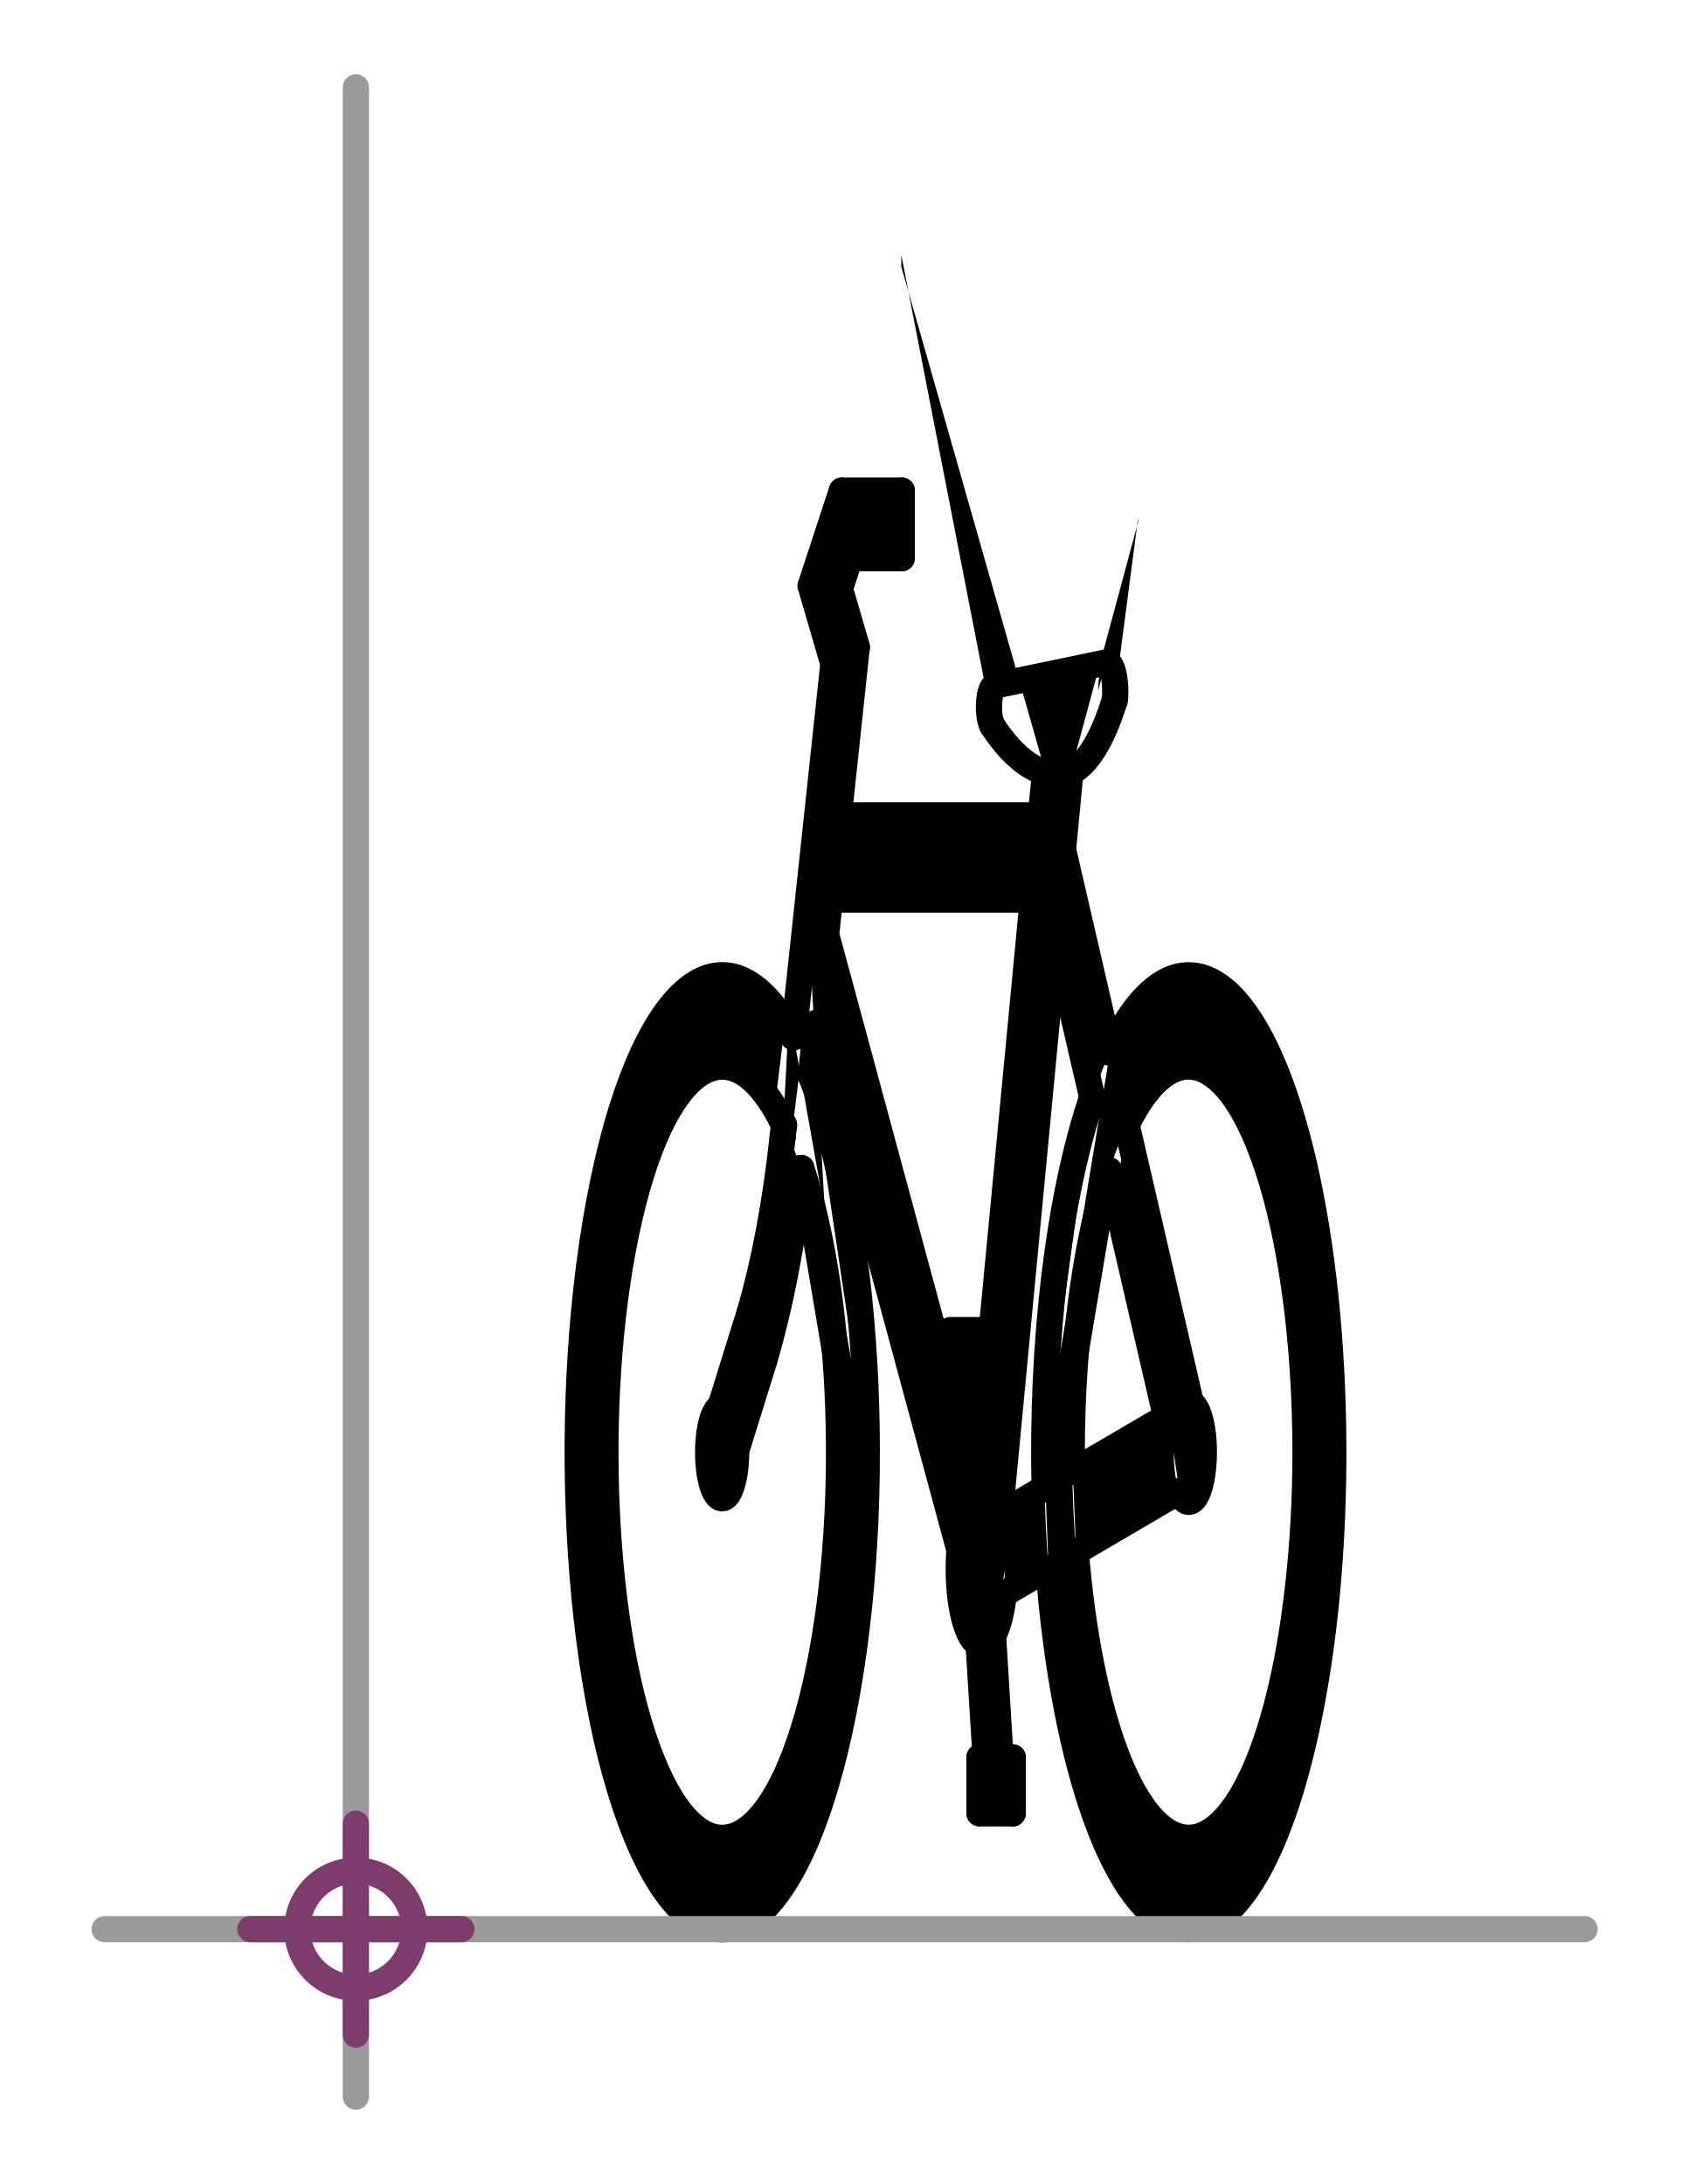
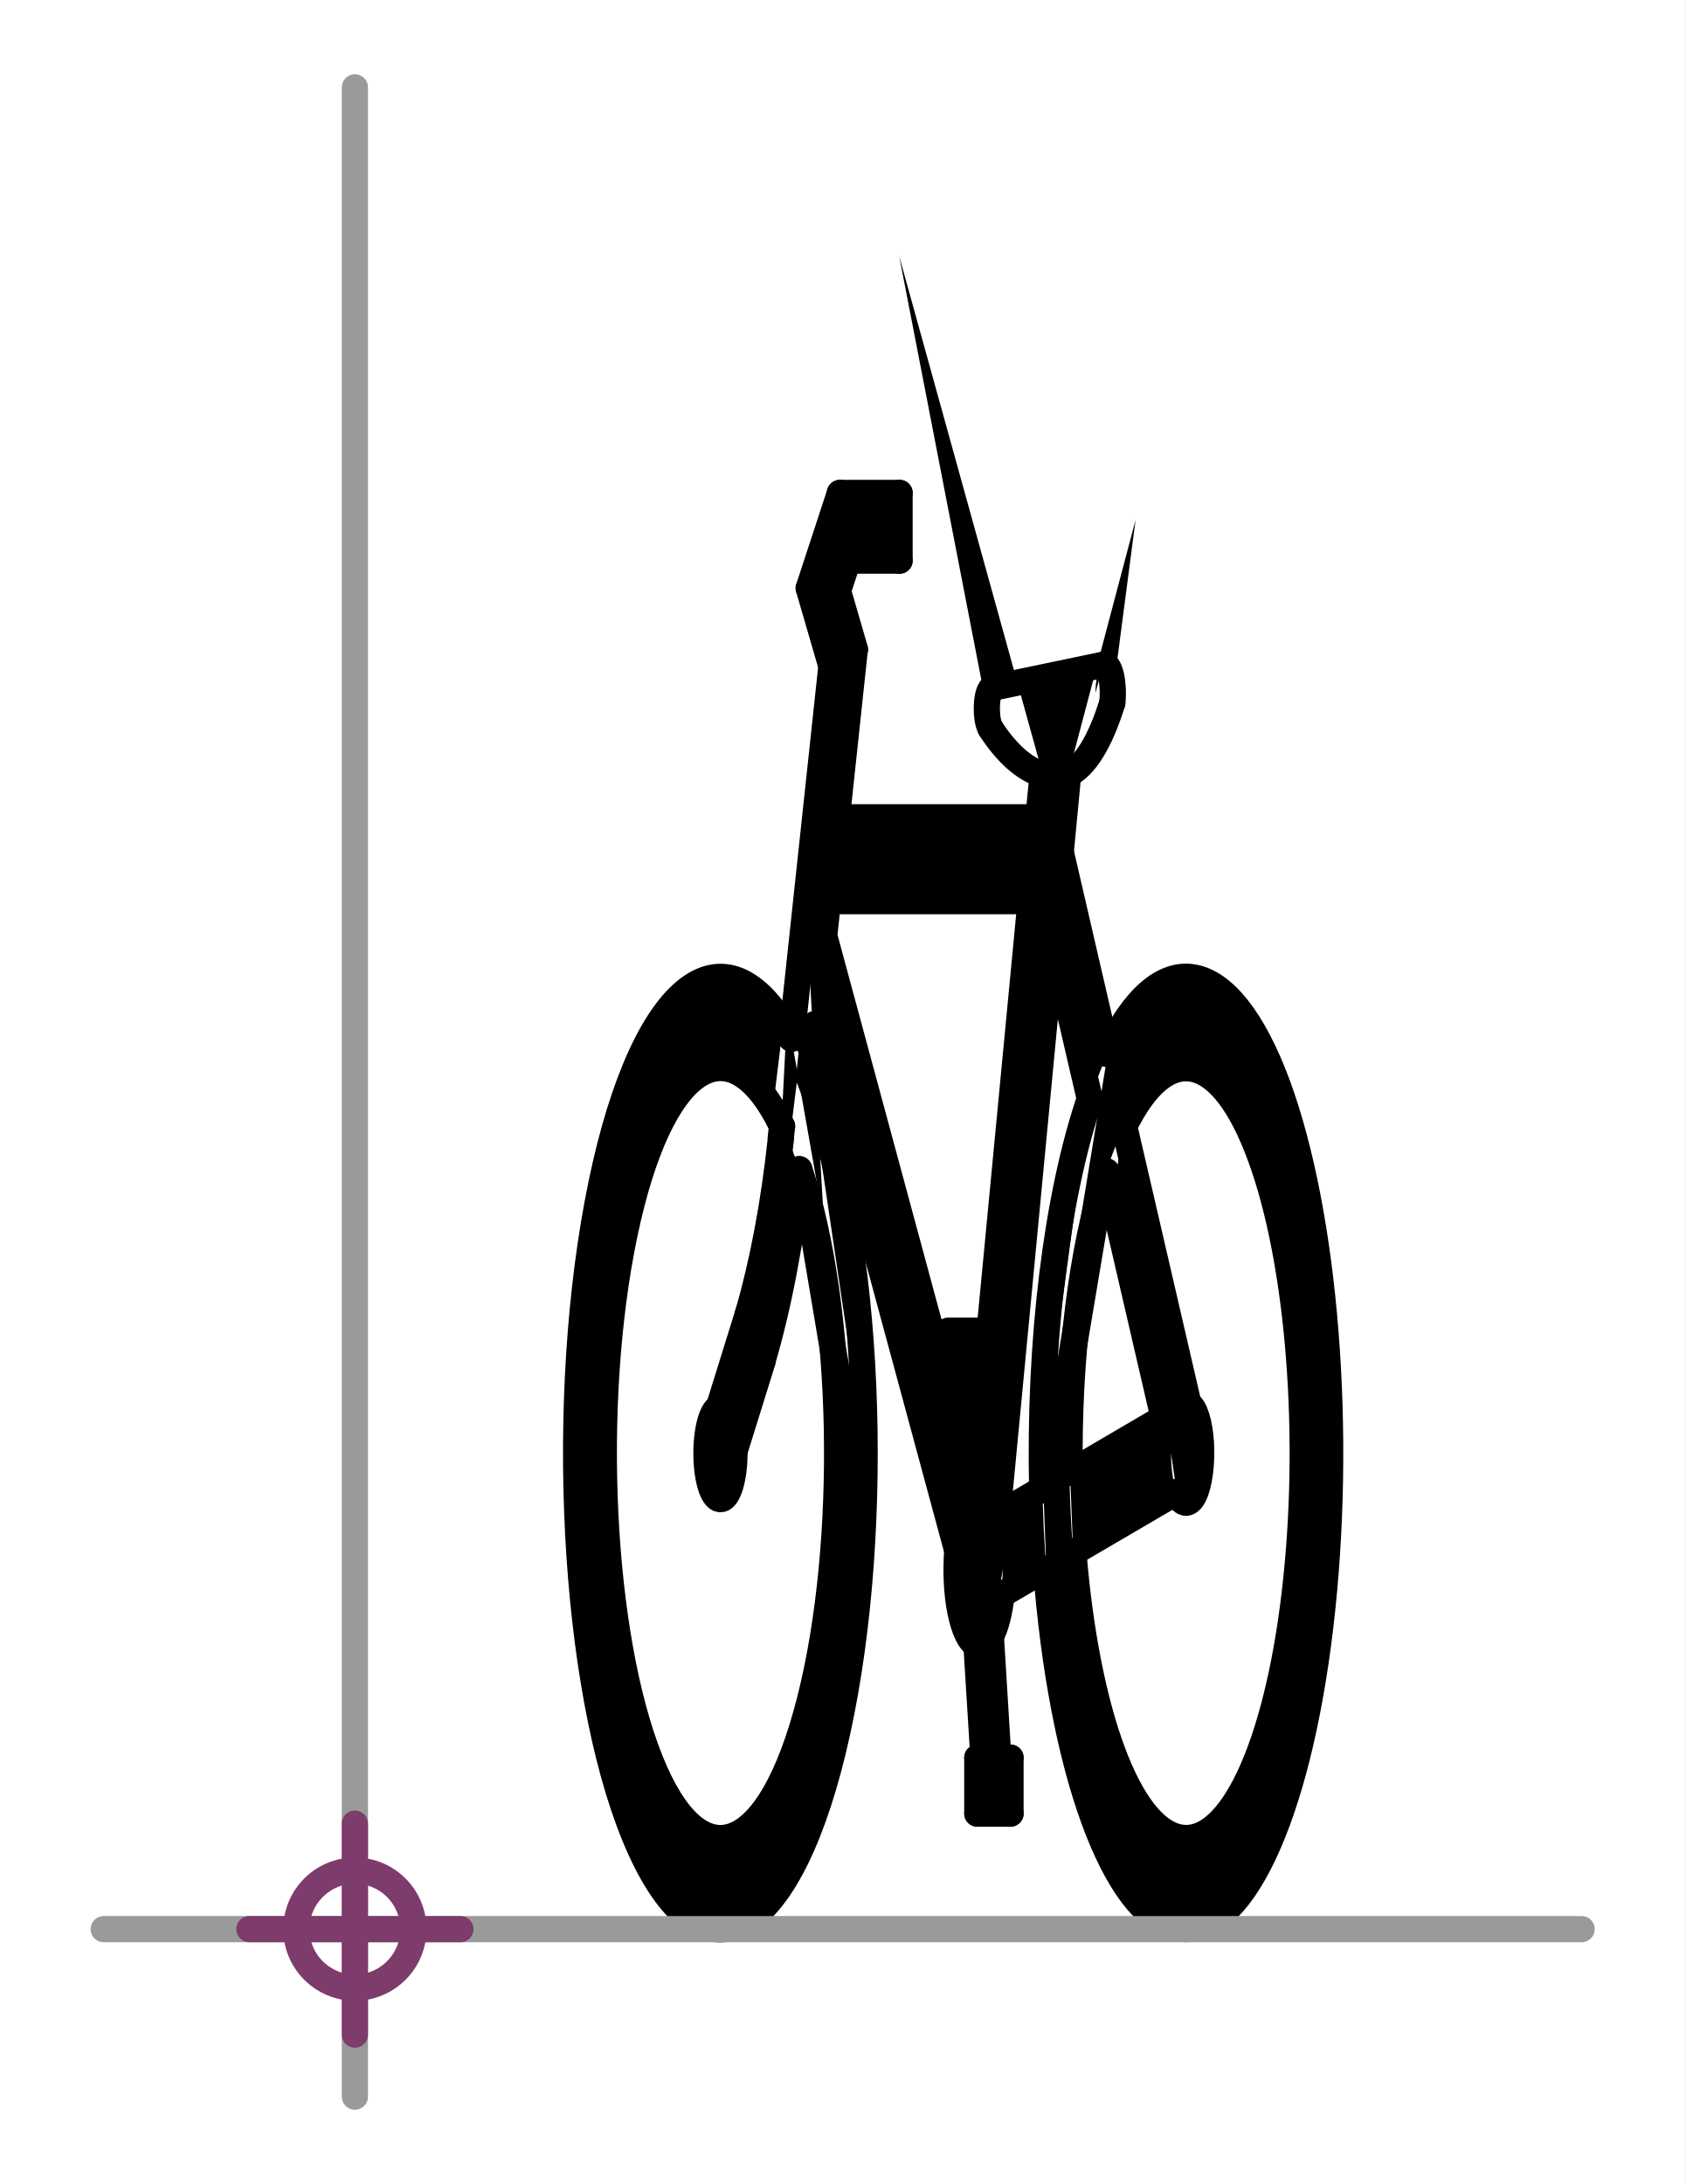
- <svg xmlns="http://www.w3.org/2000/svg" viewBox="0 0 7732 10000">
+ <svg xmlns="http://www.w3.org/2000/svg" viewBox="0 0 7717 10000">
  <defs>
    <style>.C1 {stroke: #000000; stroke-width: 120; stroke-opacity: 1.000; fill: none; fill-opacity: 1.000;}</style>
    <style>.C2 {stroke: none; stroke-width: none; stroke-opacity: 1.000; fill: #000000; fill-opacity: 1.000;}</style>
    <style>.C3 {stroke: #9a9a9a; stroke-width: 120; stroke-opacity: 1.000; fill: none; fill-opacity: 1.000;}</style>
    <style>.C4 {stroke: #7d3c6b; stroke-width: 120; stroke-opacity: 1.000; fill: none; fill-opacity: 1.000;}</style>
  </defs>
-   <rect fill="#ffffff" x="0" y="0" width="7732" height="10000" fill-opacity="1.0" />
+   <rect fill="#ffffff" x="0" y="0" width="7717" height="10000" fill-opacity="1.0" />
  <g stroke-linecap="round" stroke-linejoin="round" fill-rule="evenodd">
-     <path d="M 5000 5024 c -153 452 -233 1113 -218 1789" class="C1" />
-     <path d="M 4782 6813 l -205 120" class="C1" />
-     <path d="M 4577 6934 l 252 -2647" class="C1" />
-     <path d="M 4829 4286 l 171 738" class="C1" />
-     <path d="M 4784 3537 l -19 196" class="C1" />
-     <path d="M 4765 3733 l -925 0" class="C1" />
-     <path d="M 3840 3733 l 82 -769" class="C1" />
-     <path d="M 3923 2964 l -78 -268" class="C1" />
-     <path d="M 3845 2696 l 46 -140" class="C1" />
-     <path d="M 3891 2556 l 237 0" class="C1" />
-     <path d="M 4128 2556 l 0 -310" class="C1" />
-     <path d="M 4128 2246 l -273 0" class="C1" />
-     <path d="M 3854 2246 l -143 436" class="C1" />
-     <path d="M 3711 2682 l 104 358" class="C1" />
-     <path d="M 3815 3041 l -183 1709" class="C1" />
-     <path d="M 3632 4749 c -310 -579 -703 -245 -889 756 c -187 1001 -100 2309 196 2961 c 296 652 695 414 904 -539 c 208 -953 151 -2279 -130 -3000" class="C1" />
-     <path d="M 3712 4927 l 26 -244" class="C1" />
-     <path d="M 3739 4683 l 654 2417" class="C1" />
-     <path d="M 4392 7100 c -7 96 -2 197 15 279 c 17 82 43 136 73 150" class="C1" />
-     <path d="M 4480 7530 l 32 517" class="C1" />
-     <path d="M 4512 8046 l -28 0" class="C1" />
-     <path d="M 4484 8046 l 0 256" class="C1" />
-     <path d="M 4484 8303 l 152 0" class="C1" />
-     <path d="M 4636 8303 l 0 -256" class="C1" />
-     <path d="M 4636 8046 l -56 0" class="C1" />
-     <path d="M 4580 8046 l -34 -557" class="C1" />
-     <path d="M 4546 7490 c 23 -41 40 -109 49 -190" class="C1" />
-     <path d="M 4595 7299 l 205 -120" class="C1" />
-     <path d="M 4800 7179 c 70 921 312 1588 599 1649 c 287 61 553 -497 659 -1380 c 105 -884 25 -1891 -198 -2491 c -223 -600 -538 -656 -779 -138" class="C1" />
-     <path d="M 5081 4819 l -214 -926" class="C1" />
-     <path d="M 4866 3893 l 34 -357" class="C1" />
-     <path d="M 4900 3536 c 76 -34 147 -149 202 -327" class="C1" />
-     <path d="M 5103 3209 c 5 -43 2 -91 -6 -126 c -9 -36 -22 -54 -36 -48" class="C1" />
-     <path d="M 5060 3034 l -505 105" class="C1" />
-     <path d="M 4555 3139 c -14 3 -25 36 -27 80 c -3 44 4 88 17 107" class="C1" />
-     <path d="M 4544 3325 c 76 115 156 187 239 212" class="C1" />
-     <path d="M 3589 5151 c -243 -499 -561 -280 -723 497 c -162 777 -111 1837 117 2408 c 228 570 551 449 734 -275 c 183 -724 161 -1796 -49 -2433" class="C1" />
-     <path d="M 3589 5151 l -6 53" class="C1" />
-     <path d="M 3432 6009 c 67 -229 119 -504 151 -805" class="C1" />
-     <path d="M 3432 6009 l -134 431" class="C1" />
-     <path d="M 3298 6440 c -34 14 -59 115 -56 229 c 3 114 33 198 68 191 c 34 -7 61 -104 60 -217" class="C1" />
-     <path d="M 3370 6643 l 129 -415" class="C1" />
-     <path d="M 3499 6228 c 74 -252 132 -551 169 -880" class="C1" />
-     <path d="M 5077 5358 c -116 355 -178 861 -170 1382" class="C1" />
-     <path d="M 4907 6740 l 431 -252" class="C1" />
-     <path d="M 5338 6487 l -261 -1129" class="C1" />
-     <path d="M 5158 5153 l 294 1272" class="C1" />
-     <path d="M 5399 6828 c 23 59 54 65 79 16 c 25 -50 37 -145 32 -239 c -6 -94 -28 -166 -57 -180" class="C1" />
-     <path d="M 5399 6828 l -474 278" class="C1" />
-     <path d="M 4925 7106 c 60 736 256 1263 486 1306 c 231 43 444 -407 528 -1116 c 85 -709 22 -1517 -156 -2005 c -178 -487 -430 -543 -626 -139" class="C1" />
-     <path d="M 4491 6605 l 237 -2486 l -929 0 l -17 160 l 645 2385 l -20 -318 l -57 0 l 0 -256 l 152 0 l 0 256 l -27 0 l 16 260" class="C1" />
-     <path d="M 3782 4278 l 17 -160 l 929 0 l -237 2486 l -16 -260 l 27 0 l 0 -256 l -152 0 l 0 256 l 57 0 l 20 318 l -645 -2385 Z M 4389 7183 c -0 2 0 4 0 7 l 91 340 l 32 517 l -28 0 l 0 256 l 152 0 l 0 -256 l -56 -0 l -34 -557 l 55 -304 c 0 -0 0 -1 0 -1 l -6 115 l 205 -120 l -20 -528 c 0 1205 296 2182 661 2182 c 365 1 661 -975 662 -2180 c 1 -1205 -295 -2184 -660 -2187 c -365 -3 -662 970 -663 2175 l 301 -1822 l -214 -926 l 34 -357 l 309 -1146 c 0 -6 0 -13 0 -19 l -104 793 c 0 -72 -18 -131 -39 -132 c -22 -1 -40 57 -40 129 l 35 -128 l -505 105 l -28 94 c -0 2 -0 3 -0 5 l -403 -2071 c 0 18 0 36 0 54 l 660 2316 l -19 196 l -925 0 l 82 -769 l -78 -268 l 46 -140 l 237 0 l 0 -310 l -273 0 l -143 436 l 104 358 l -183 1709 l 336 1890 c -2 -1206 -299 -2179 -664 -2174 c -365 5 -660 986 -659 2192 c 1 1206 299 2179 664 2175 c 365 -4 660 -985 659 -2191 l -255 -1716 l 26 -244 l 654 2417 l -3 83 Z M 3589 5151 l -6 53 l 38 -735 c 0 -1 0 -2 0 -3 l -190 1543 l -134 431 l -56 205 c -0 76 11 147 31 186 c 20 39 44 40 64 2 c 20 -37 32 -108 32 -183 l -0 -7 l 129 -415 l 217 -1758 c 0 -1 0 -3 0 -4 l 125 2176 c -1 -975 -242 -1762 -537 -1758 c -295 4 -534 797 -533 1772 c 1 975 241 1762 537 1759 c 295 -3 534 -796 533 -1770 l -252 -1494 Z M 4829 4286 l 171 738 l -220 1619 c -0 2 -0 4 -0 7 l 2 163 l -205 120 l 252 -2647 Z M 5077 5358 l 261 1129 l -431 252 l -1 -95 c -0 2 -0 3 -0 5 l 170 -1292 Z M 4925 7106 l 474 -278 l -26 -178 c 0 82 13 157 35 197 c 22 40 48 39 69 -2 c 21 -42 34 -118 34 -200 l -58 -221 l -294 -1272 l -251 1498 c 0 974 239 1764 535 1764 c 295 0 535 -788 535 -1762 c 1 -974 -238 -1766 -533 -1768 c -295 -3 -535 784 -537 1758 l 18 464 Z" class="C2" />
-     <path d="M 479 8833 l 6775 0" class="C3" />
-     <path d="M 1629 9600 l 0 -9200" class="C3" />
-     <path d="M 1897 8833 c 0 148 -120 268 -268 268 c -148 0 -268 -120 -268 -268 c 0 -148 120 -268 268 -268 c 148 0 268 120 268 268" class="C4" />
-     <path d="M 1146 8833 l 966 0" class="C4" />
-     <path d="M 1629 9316 l 0 -966" class="C4" />
+     <path d="M 4990 5031 c -153 452 -233 1111 -218 1786" class="C1" />
+     <path d="M 4773 6817 l -205 120" class="C1" />
+     <path d="M 4567 6937 l 252 -2643" class="C1" />
+     <path d="M 4819 4294 l 171 737" class="C1" />
+     <path d="M 4774 3546 l -19 196" class="C1" />
+     <path d="M 4756 3742 l -923 0" class="C1" />
+     <path d="M 3832 3742 l 82 -768" class="C1" />
+     <path d="M 3915 2974 l -78 -268" class="C1" />
+     <path d="M 3837 2706 l 46 -140" class="C1" />
+     <path d="M 3883 2567 l 236 0" class="C1" />
+     <path d="M 4119 2567 l 0 -310" class="C1" />
+     <path d="M 4119 2257 l -273 0" class="C1" />
+     <path d="M 3846 2257 l -143 436" class="C1" />
+     <path d="M 3703 2693 l 104 358" class="C1" />
+     <path d="M 3807 3050 l -183 1706" class="C1" />
+     <path d="M 3624 4756 c -309 -578 -702 -244 -888 755 c -186 999 -100 2305 196 2956 c 296 651 694 413 902 -538 c 208 -951 151 -2275 -130 -2995" class="C1" />
+     <path d="M 3705 4933 l 26 -244" class="C1" />
+     <path d="M 3731 4690 l 653 2413" class="C1" />
+     <path d="M 4383 7103 c -7 96 -2 197 15 279 c 17 82 43 136 73 150" class="C1" />
+     <path d="M 4471 7532 l 32 516" class="C1" />
+     <path d="M 4503 8048 l -28 0" class="C1" />
+     <path d="M 4475 8048 l 0 256" class="C1" />
+     <path d="M 4475 8304 l 152 0" class="C1" />
+     <path d="M 4627 8304 l 0 -256" class="C1" />
+     <path d="M 4627 8048 l -56 0" class="C1" />
+     <path d="M 4571 8048 l -34 -556" class="C1" />
+     <path d="M 4537 7492 c 23 -41 40 -109 49 -190" class="C1" />
+     <path d="M 4586 7302 l 205 -120" class="C1" />
+     <path d="M 4790 7182 c 70 920 311 1585 598 1646 c 287 61 552 -496 657 -1378 c 105 -882 25 -1887 -197 -2487 c -223 -599 -537 -655 -778 -138" class="C1" />
+     <path d="M 5071 4826 l -214 -925" class="C1" />
+     <path d="M 4857 3901 l 34 -356" class="C1" />
+     <path d="M 4891 3545 c 76 -34 147 -149 202 -327" class="C1" />
+     <path d="M 5093 3218 c 5 -43 2 -91 -6 -126 c -9 -36 -22 -54 -36 -48" class="C1" />
+     <path d="M 5050 3044 l -504 105" class="C1" />
+     <path d="M 4546 3148 c -14 3 -25 36 -27 80 c -2 44 4 88 17 107" class="C1" />
+     <path d="M 4535 3335 c 75 115 156 187 239 211" class="C1" />
+     <path d="M 3581 5157 c -242 -498 -560 -280 -722 496 c -162 776 -110 1834 117 2404 c 227 570 550 449 733 -274 c 183 -723 161 -1793 -49 -2429" class="C1" />
+     <path d="M 3581 5157 l -6 53" class="C1" />
+     <path d="M 3425 6014 c 67 -229 119 -503 151 -804" class="C1" />
+     <path d="M 3425 6014 l -134 431" class="C1" />
+     <path d="M 3291 6444 c -34 14 -59 115 -56 229 c 3 113 33 198 68 191 c 34 -7 61 -103 60 -217" class="C1" />
+     <path d="M 3363 6646 l 129 -414" class="C1" />
+     <path d="M 3491 6232 c 74 -251 131 -550 168 -879" class="C1" />
+     <path d="M 5067 5364 c -115 355 -177 860 -169 1379" class="C1" />
+     <path d="M 4898 6743 l 430 -252" class="C1" />
+     <path d="M 5328 6491 l -261 -1127" class="C1" />
+     <path d="M 5148 5159 l 294 1270" class="C1" />
+     <path d="M 5388 6832 c 23 59 54 65 79 15 c 25 -50 37 -145 32 -239 c -6 -94 -28 -165 -57 -180" class="C1" />
+     <path d="M 5388 6832 l -473 277" class="C1" />
+     <path d="M 4915 7109 c 60 735 255 1261 486 1304 c 230 43 443 -406 527 -1114 c 84 -708 22 -1515 -156 -2001 c -177 -486 -429 -542 -625 -139" class="C1" />
+     <path d="M 4482 6608 l 237 -2482 l -928 0 l -17 159 l 644 2381 l -20 -317 l -57 0 l 0 -256 l 152 0 l 0 256 l -27 0 l 16 260" class="C1" />
+     <path d="M 3774 4285 l 17 -159 l 928 0 l -237 2482 l -16 -260 l 27 0 l 0 -256 l -152 0 l 0 256 l 57 0 l 20 317 l -644 -2381 Z M 4380 7186 c -0 0 0 0 0 0 l 91 345 l 32 516 l -28 0 l 0 256 l 152 0 l 0 -256 l -56 -0 l -34 -556 l 55 -306 c 0 -0 0 -0 0 -0 l -6 116 l 205 -120 l -20 -529 c 0 1204 296 2180 661 2180 c 365 0 661 -976 661 -2180 c 0 -1204 -296 -2180 -660 -2180 c -365 -0 -661 976 -661 2180 l 300 -1827 l -214 -925 l 34 -356 l 308 -1165 c 0 -0 0 -0 0 -1 l -104 795 c 0 -73 -18 -131 -40 -131 c -22 -0 -40 59 -40 131 l 35 -130 l -504 105 l -28 97 c -0 0 -0 0 -0 0 l -403 -2079 c 0 1 0 1 0 2 l 659 2378 l -19 196 l -923 0 l 82 -768 l -78 -268 l 46 -140 l 236 0 l 0 -310 l -273 0 l -143 436 l 104 358 l -183 1706 l 335 1897 c -0 -1204 -296 -2180 -661 -2180 c -365 0 -661 976 -660 2180 c 0 1204 296 2180 661 2180 c 365 -0 661 -976 660 -2180 l -255 -1720 l 26 -244 l 653 2413 l -3 83 Z M 3581 5157 l -6 53 l 38 -739 c 0 -0 0 -0 0 -0 l -189 1543 l -134 431 l -56 209 c -0 75 12 145 32 182 c 20 38 44 38 64 0 c 20 -38 32 -107 32 -182 l -0 -7 l 129 -414 l 217 -1761 c 0 -0 0 -0 0 -0 l 125 2182 c -0 -973 -239 -1762 -534 -1762 c -295 0 -534 789 -534 1763 c 0 973 239 1762 534 1762 c 295 -0 534 -789 534 -1763 l -252 -1496 Z M 4819 4294 l 171 737 l -219 1622 c -0 0 -0 0 -0 0 l 2 163 l -205 120 l 252 -2643 Z M 5067 5364 l 261 1127 l -430 252 l -1 -90 c -0 0 -0 0 -0 0 l 170 -1289 Z M 4915 7109 l 473 -277 l -26 -178 c 0 81 13 156 34 197 c 21 41 48 41 69 -0 c 21 -41 34 -116 34 -197 l -58 -225 l -294 -1270 l -251 1494 c 0 973 239 1763 534 1763 c 295 0 534 -789 534 -1762 c 0 -973 -239 -1763 -534 -1763 c -295 -0 -534 789 -534 1762 l 18 456 Z" class="C2" />
+     <path d="M 475 8833 l 6767 0" class="C3" />
+     <path d="M 1625 9600 l 0 -9200" class="C3" />
+     <path d="M 1893 8833 c -0 148 -120 268 -268 268 c -148 0 -268 -120 -268 -268 c 0 -148 120 -268 268 -268 c 148 0 268 120 268 268" class="C4" />
+     <path d="M 1142 8833 l 966 0" class="C4" />
+     <path d="M 1625 9316 l 0 -966" class="C4" />
  </g>
</svg>
